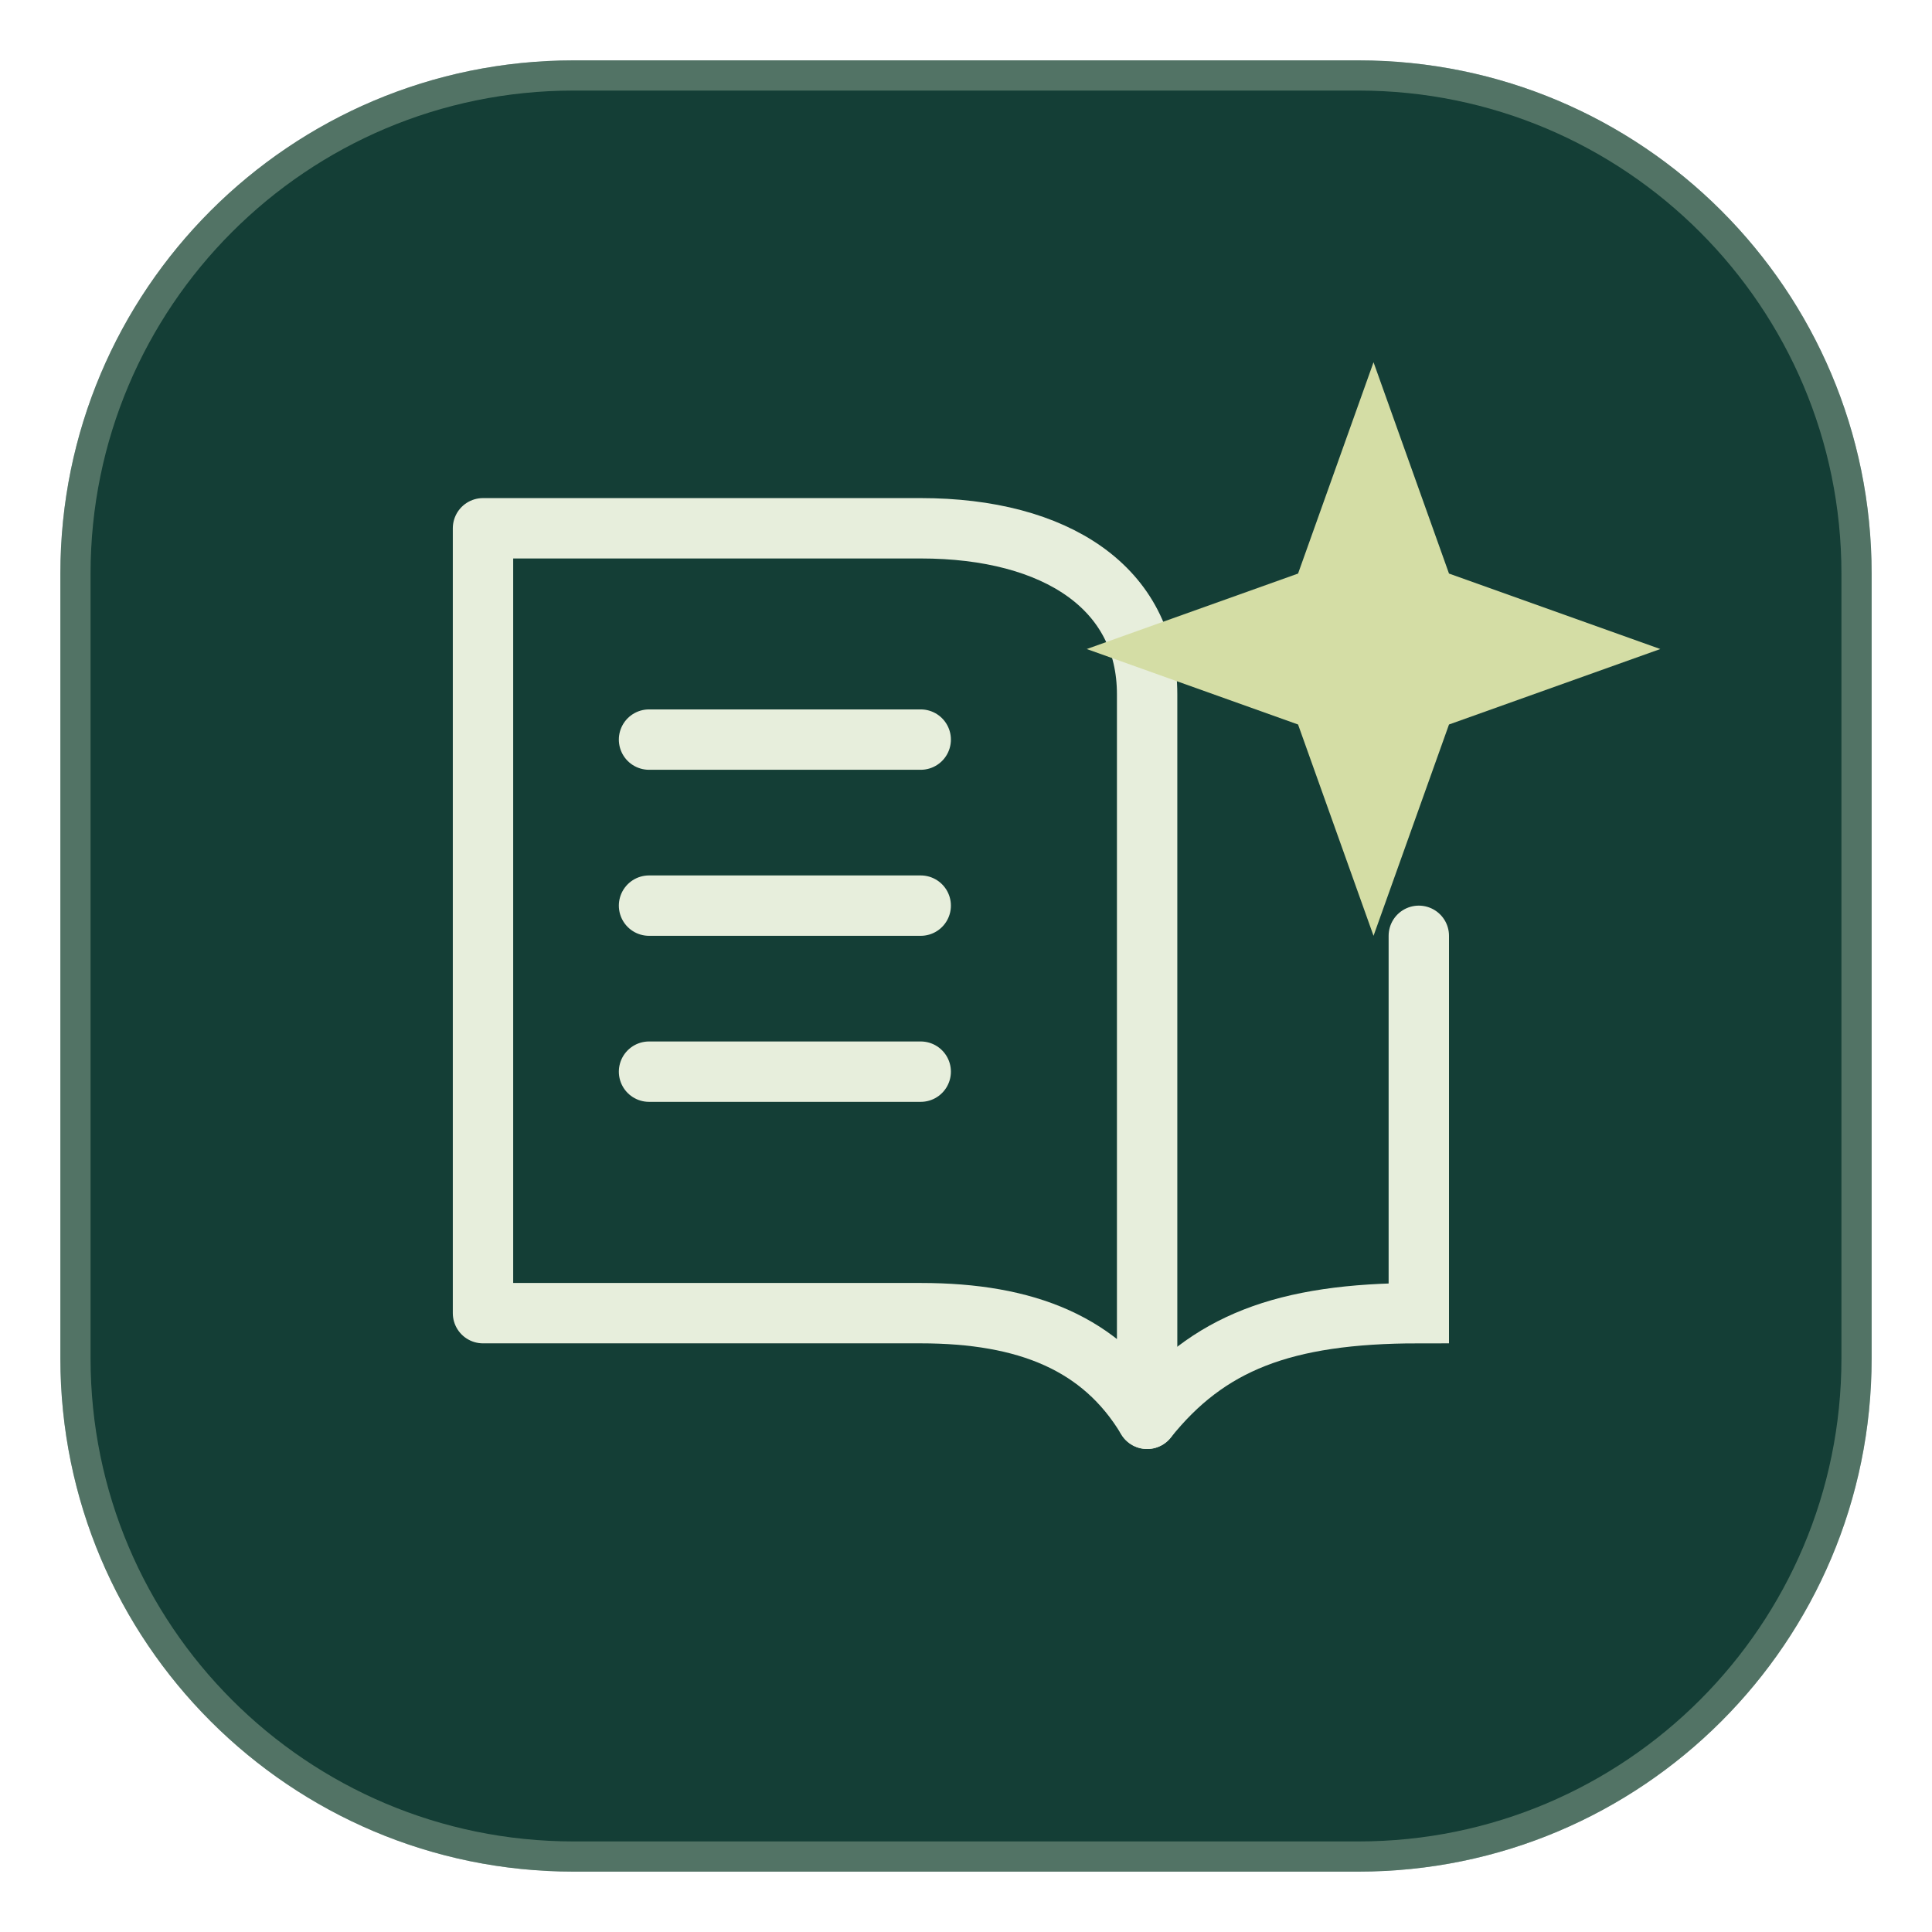
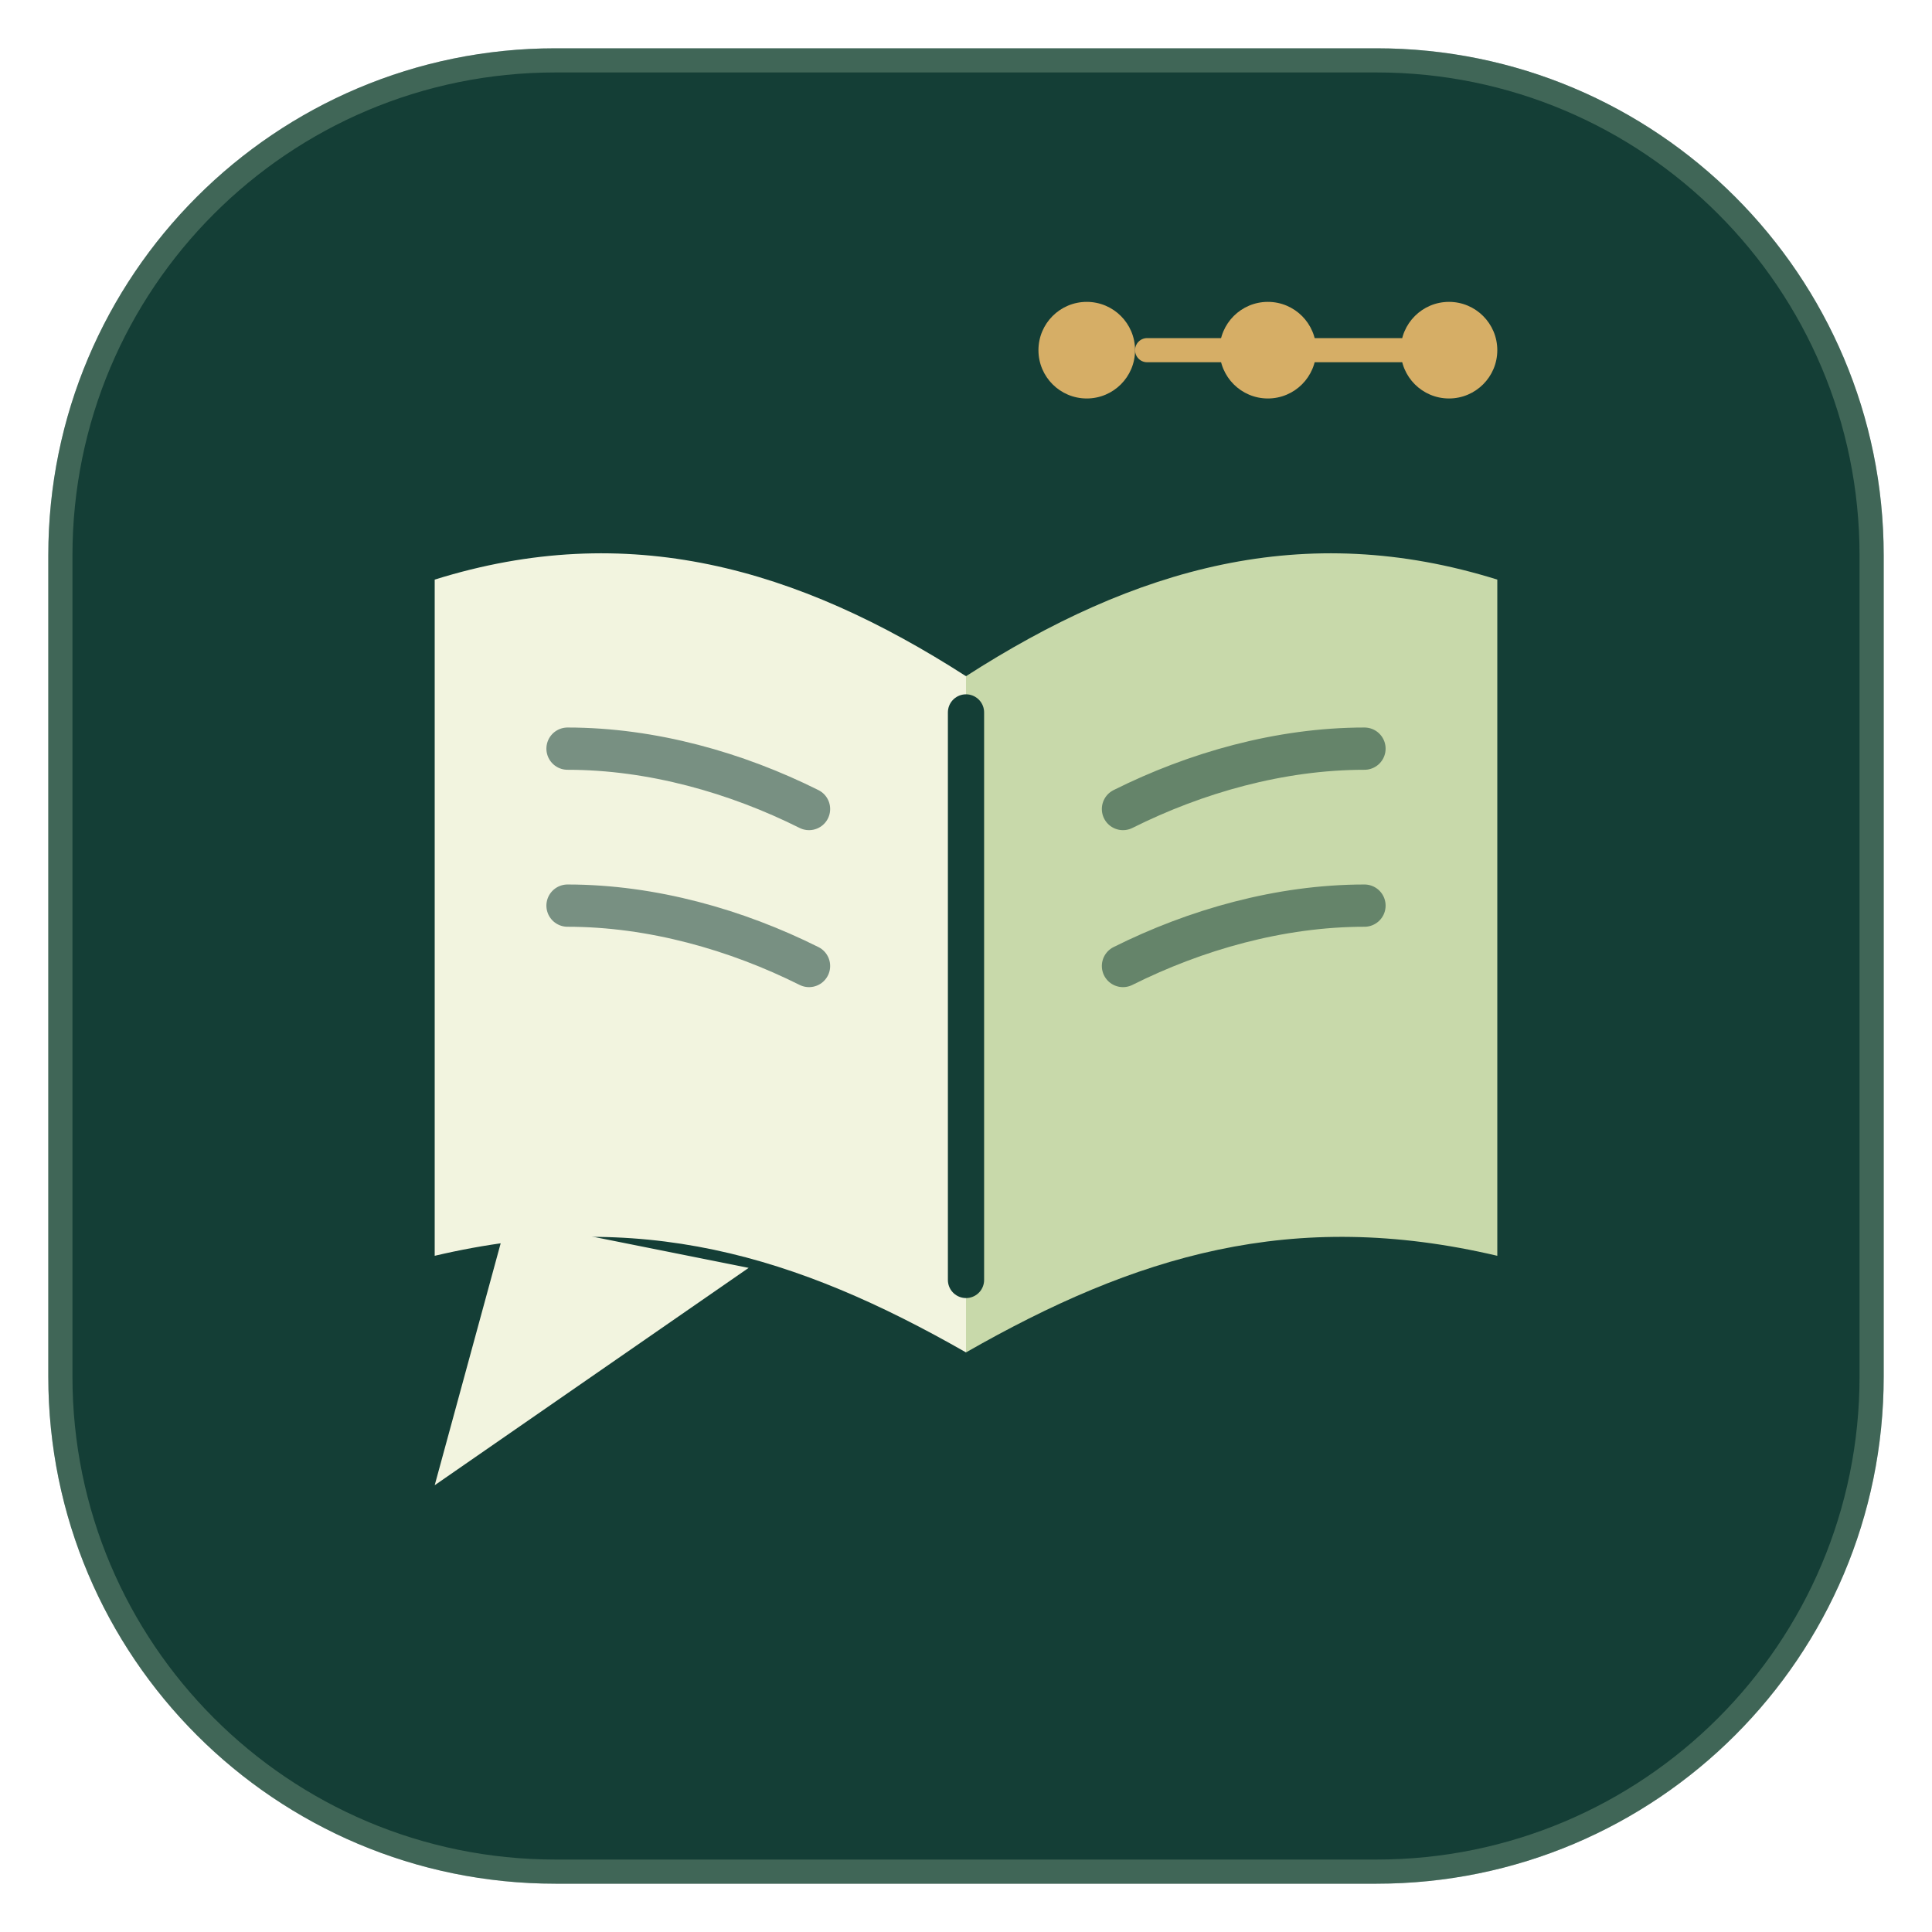
- <svg xmlns="http://www.w3.org/2000/svg" width="128" height="128" viewBox="0 0 128 128" fill="none" role="img" aria-labelledby="title desc">
-   <rect x="4" y="4" width="120" height="120" rx="34" fill="#143E36" />
-   <rect x="5" y="5" width="118" height="118" rx="33" stroke="#C5D7BD" stroke-opacity=".35" stroke-width="2" />
-   <path d="M32 35h29c9 0 15 4 15 11v48c-3-5-8-7-15-7H32V35Z" stroke="#E7EEDC" stroke-width="4" stroke-linejoin="round" />
-   <path d="M76 94c4-5 9-7 18-7V62M43 49h18M43 60h18M43 71h18" stroke="#E7EEDC" stroke-width="4" stroke-linecap="round" />
-   <path d="m91 24 5 14 14 5-14 5-5 14-5-14-14-5 14-5 5-14Z" fill="#D4DDA5" />
+ <svg xmlns="http://www.w3.org/2000/svg" width="160" height="160" viewBox="0 0 160 160" fill="none" role="img" aria-labelledby="title description">
+   <rect x="4" y="4" width="152" height="152" rx="42" fill="#143E36" />
+   <rect x="5" y="5" width="150" height="150" rx="41" stroke="#B5CEAD" stroke-opacity=".28" stroke-width="2" />
+   <path d="M36 48C52 43 66 47 80 56V112C66 104 53 100 36 104V48Z" fill="#F2F4DF" />
+   <path d="M80 56C94 47 108 43 124 48V104C107 100 94 104 80 112V56Z" fill="#C8D9AA" />
+   <path d="M42 101L36 123L62 105" fill="#F2F4DF" />
+   <path d="M80 59V106" stroke="#143E36" stroke-width="3" stroke-linecap="round" />
+   <path d="M47 62C54 62 61 64 67 67M47 75C54 75 61 77 67 80M93 67C99 64 106 62 113 62M93 80C99 77 106 75 113 75" stroke="#143E36" stroke-opacity=".55" stroke-width="3.5" stroke-linecap="round" />
+   <path d="M95 29H116" stroke="#D6AE66" stroke-width="2" stroke-linecap="round" />
+   <circle cx="90" cy="29" r="4" fill="#D6AE66" />
+   <circle cx="105" cy="29" r="4" fill="#D6AE66" />
+   <circle cx="120" cy="29" r="4" fill="#D6AE66" />
</svg>
